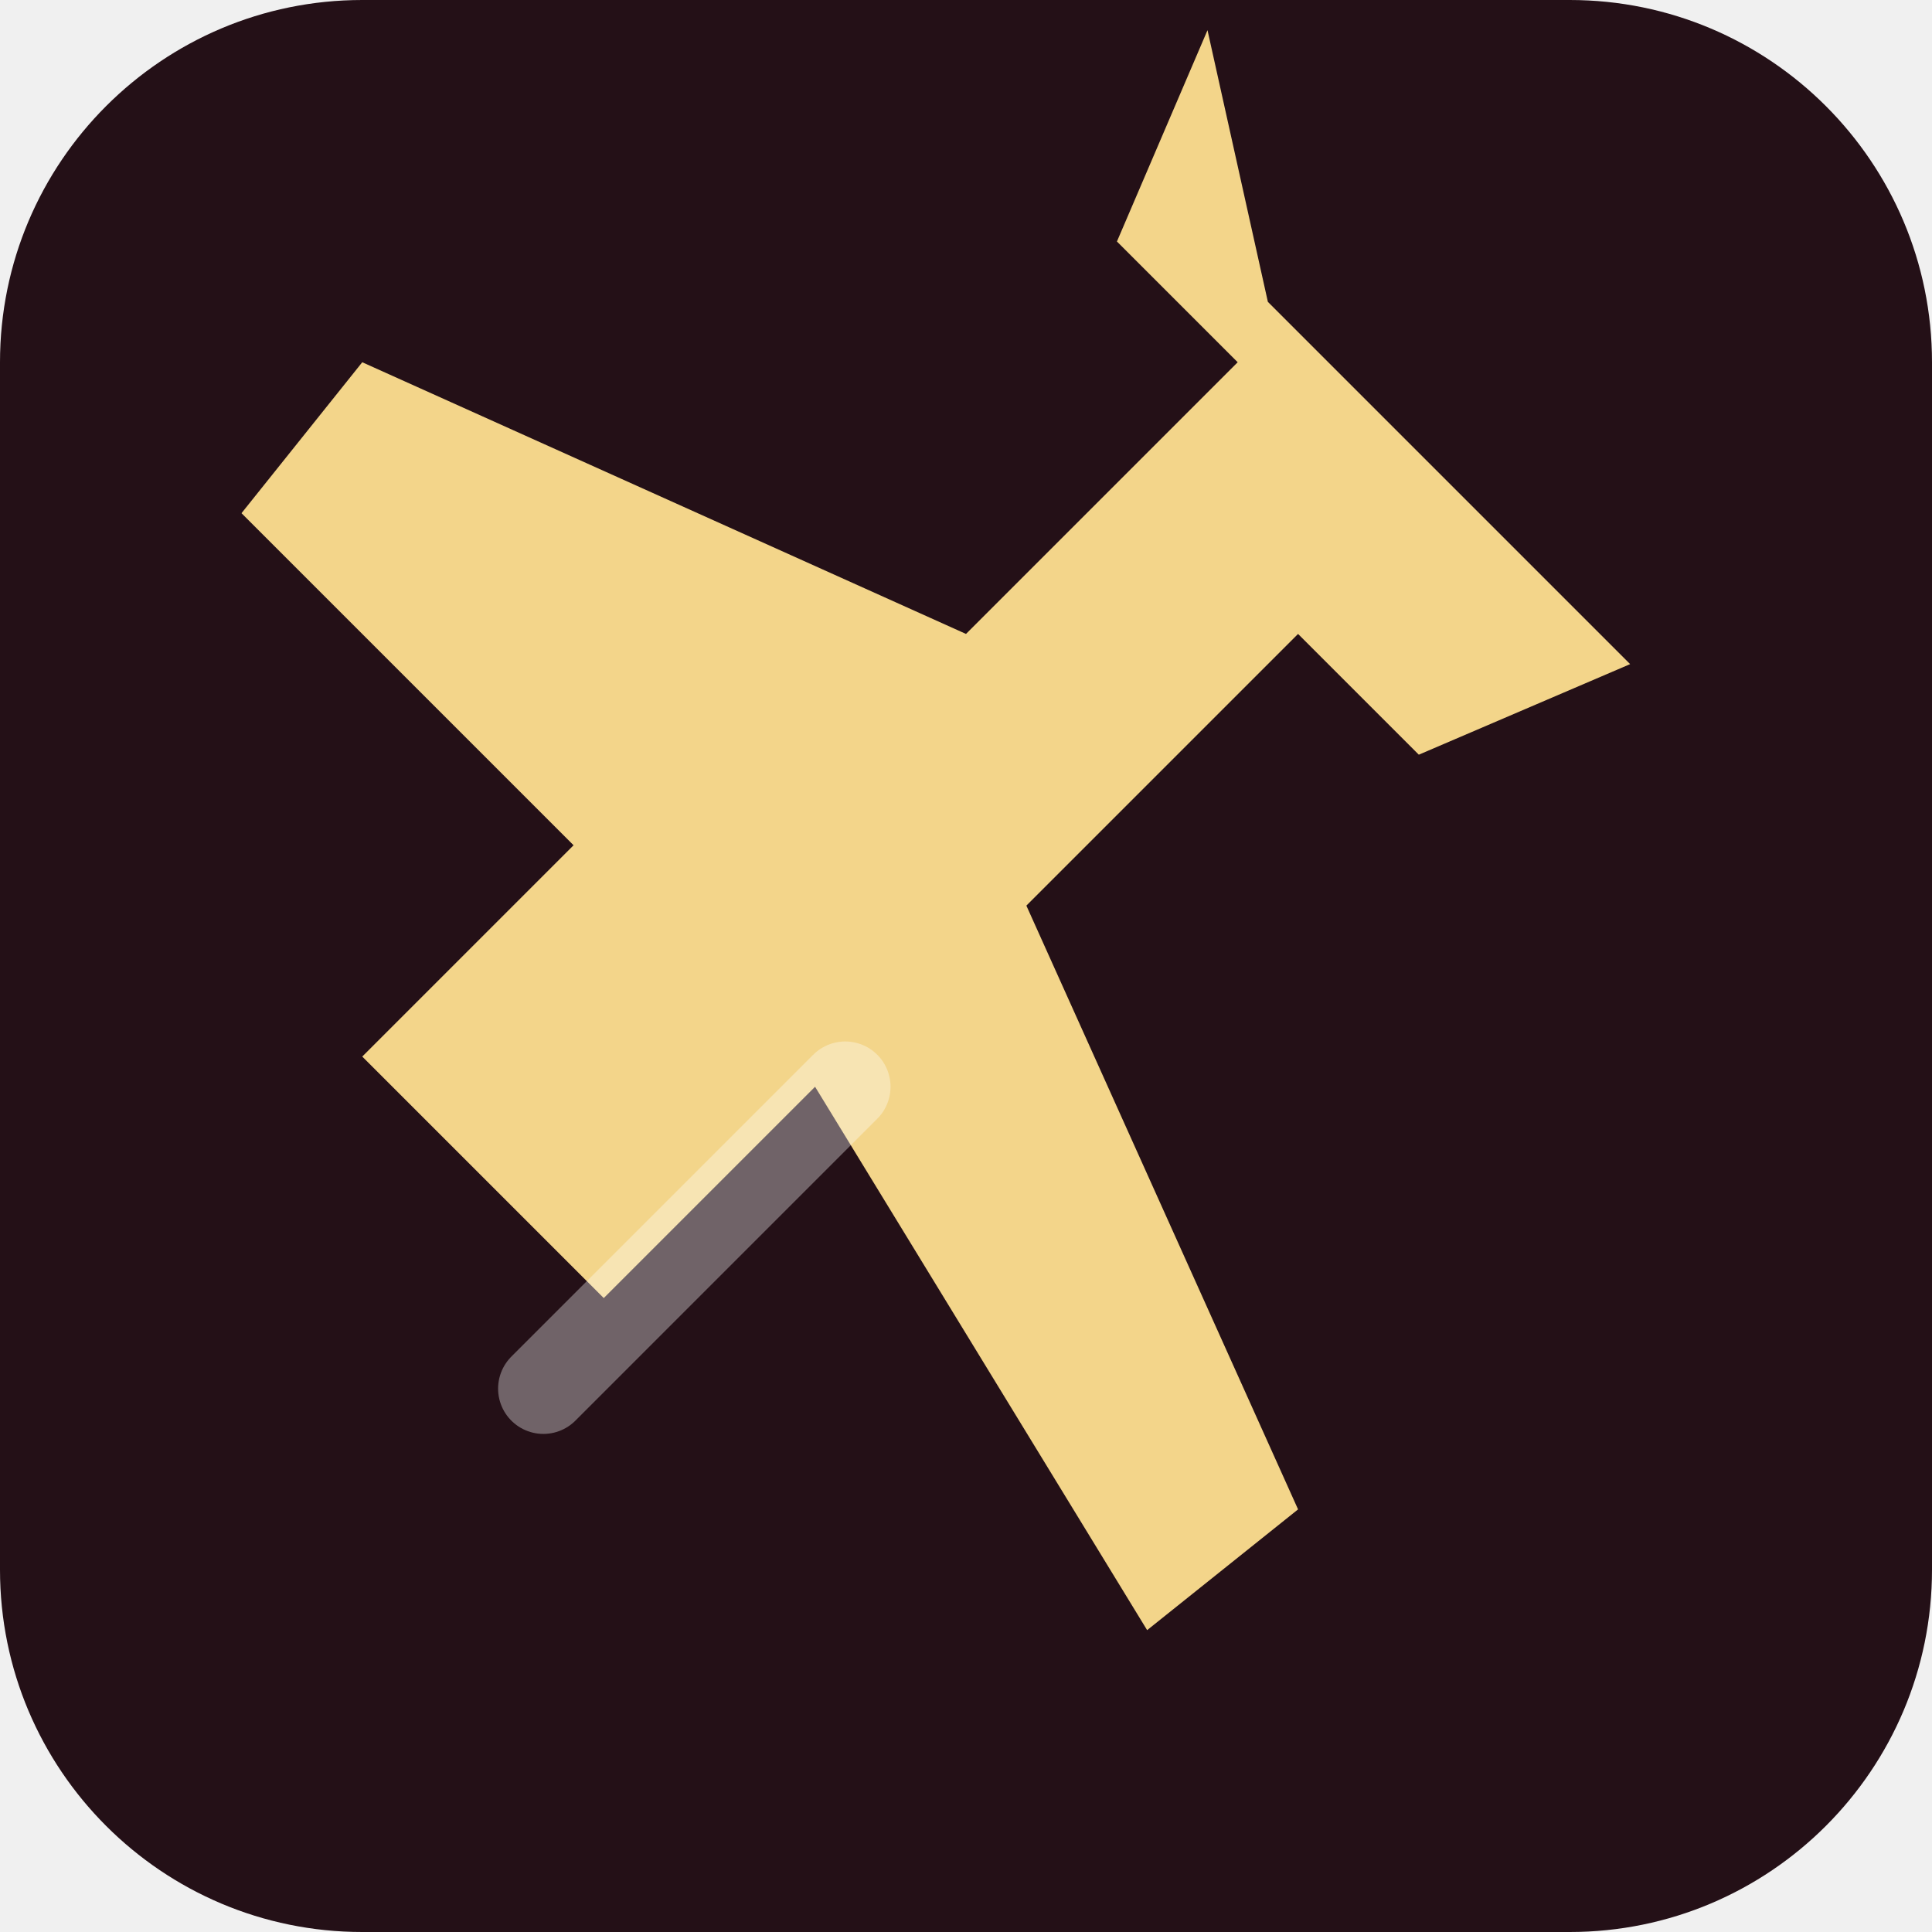
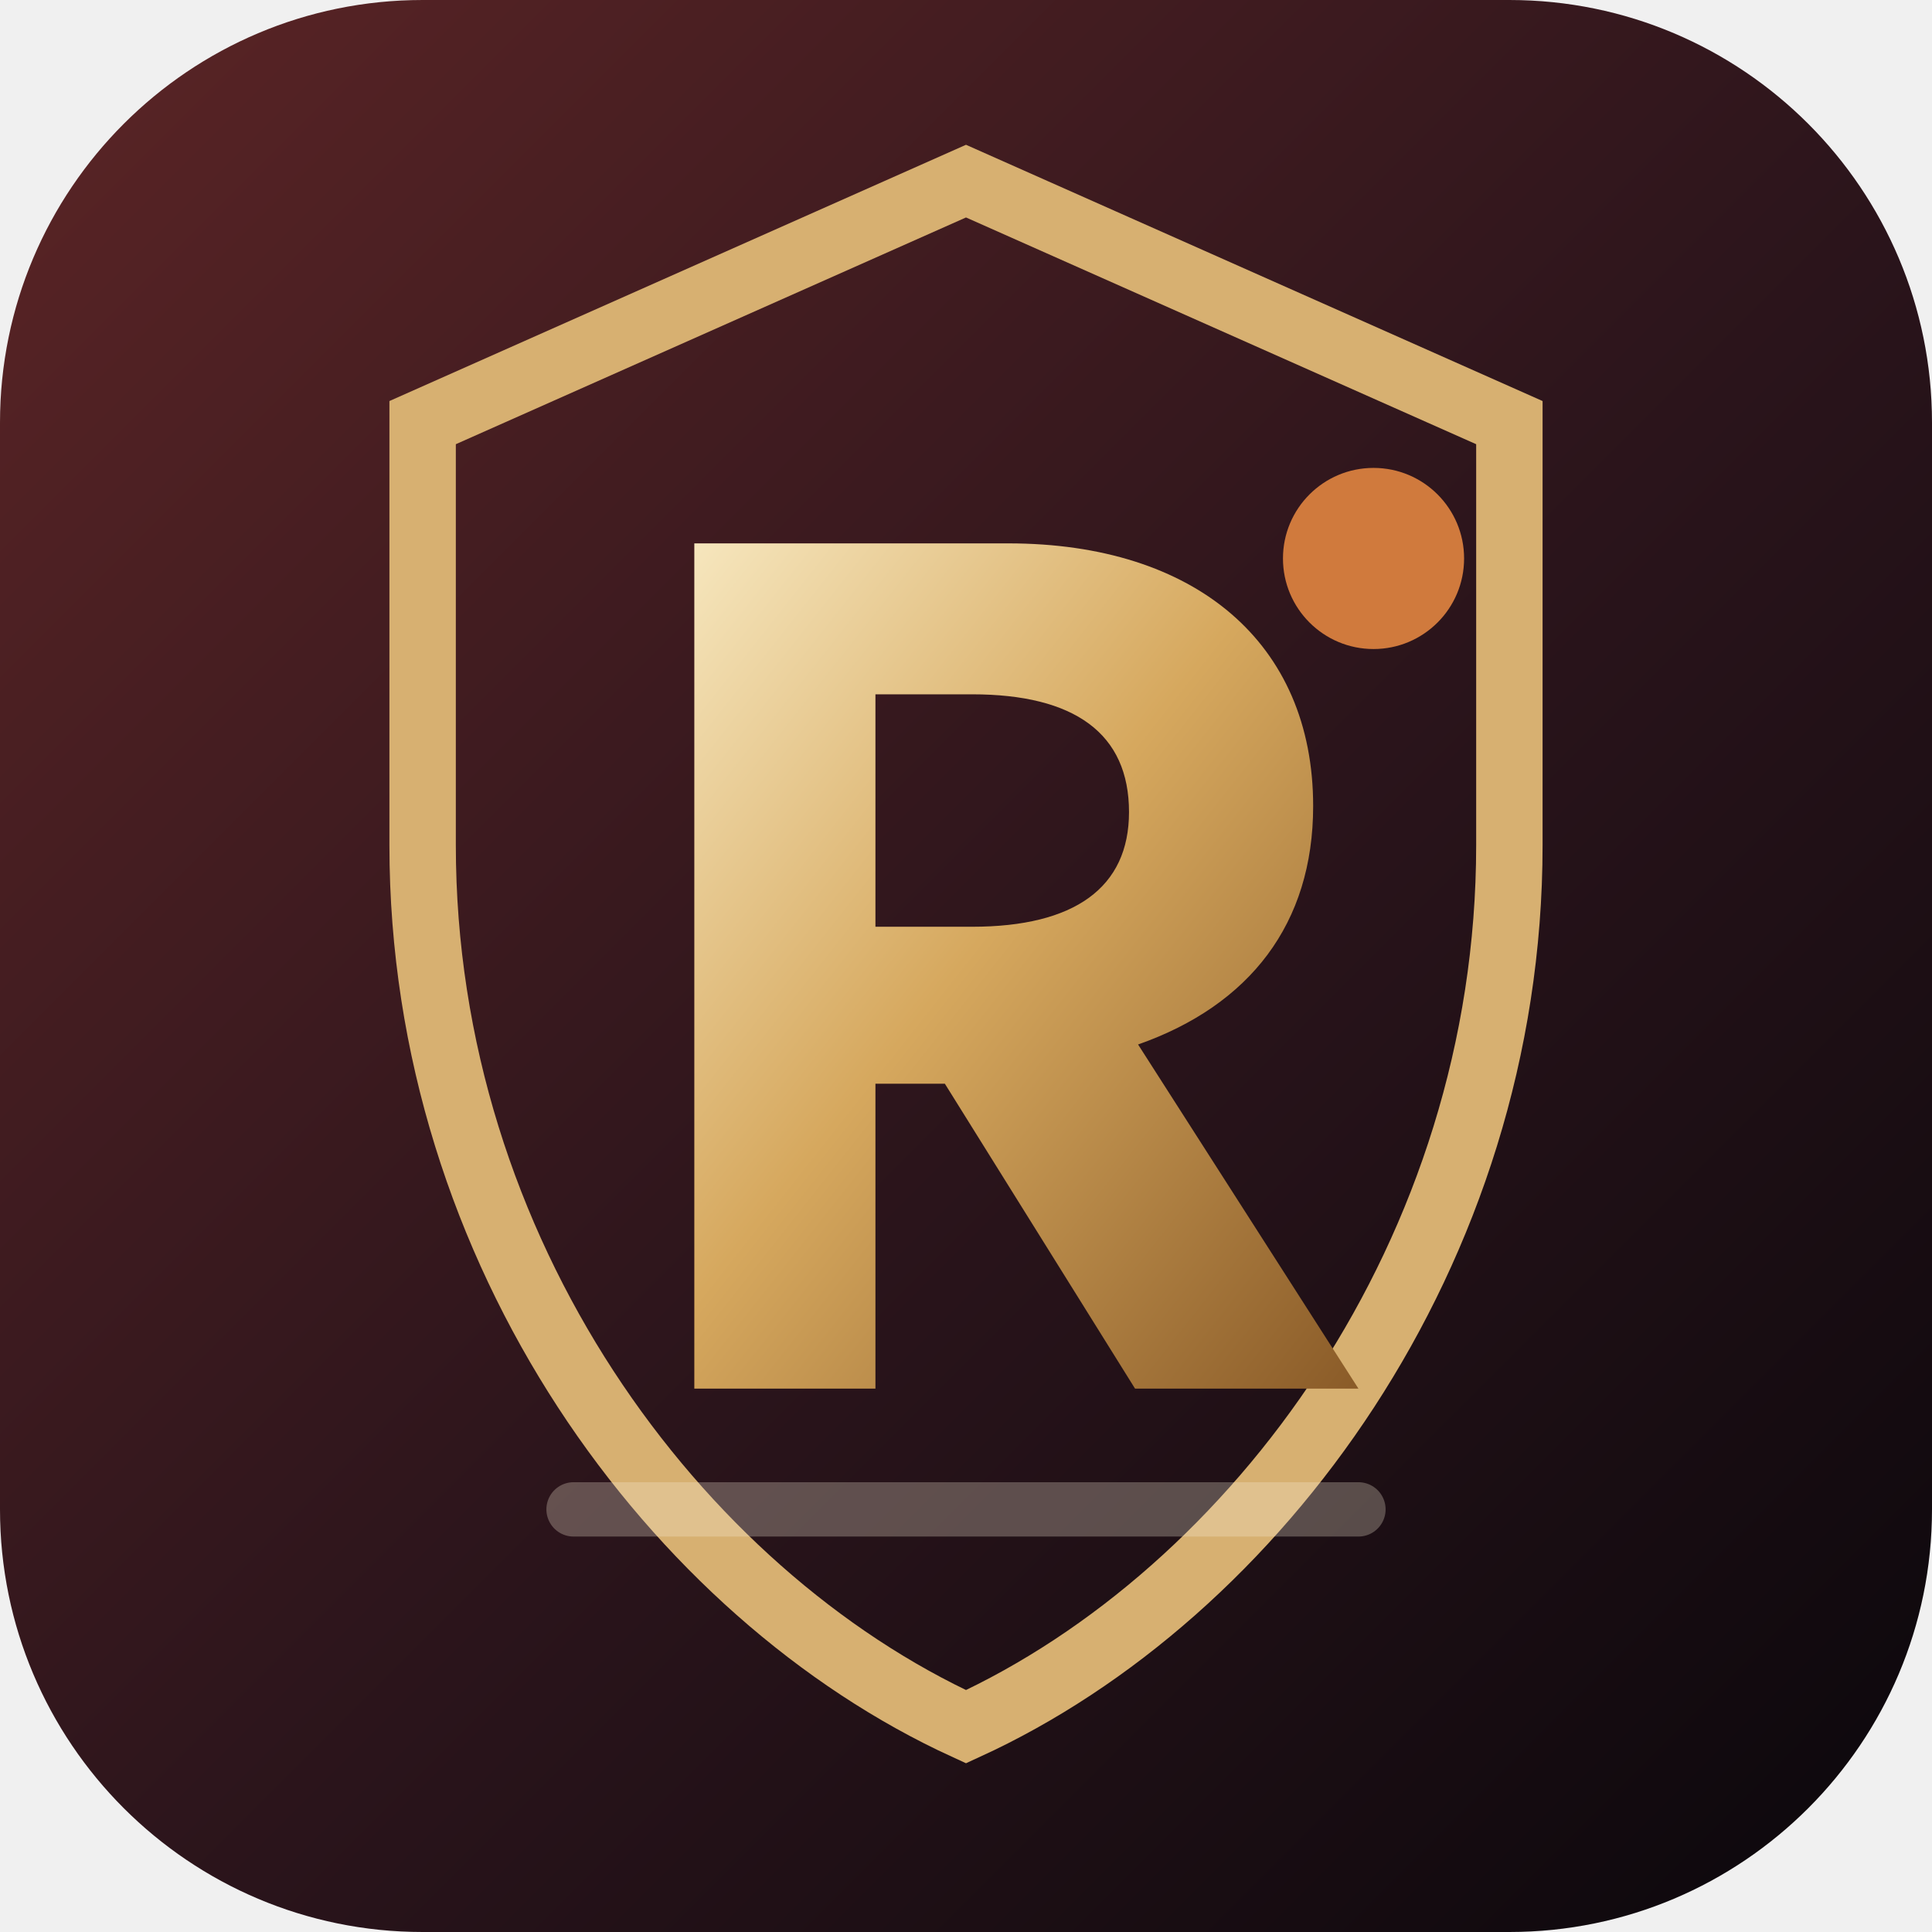
<svg xmlns="http://www.w3.org/2000/svg" viewBox="0 0 64 64">
-   <rect width="64" height="64" rx="12" fill="#241017" />
-   <path d="M42 10l12 12-7 3-4-4-9 9 9 20-5 4-11-18-7 7-8-8 7-7L8 17l4-5 20 9 9-9-4-4 3-7z" fill="#f3d58a" />
-   <path d="M18 46l10-10" stroke="#ffffff" stroke-opacity=".35" stroke-width="3" stroke-linecap="round" />
+   <defs>
+     <linearGradient id="bg" x1="0" x2="1" y1="0" y2="1">
+       <stop offset="0" stop-color="#5c2526" />
+       <stop offset="0.55" stop-color="#2a141b" />
+       <stop offset="1" stop-color="#0a070b" />
+     </linearGradient>
+     <linearGradient id="metal" x1="0" x2="1" y1="0" y2="1">
+       <stop offset="0" stop-color="#f6e6bd" />
+       <stop offset="0.45" stop-color="#d6a85e" />
+       <stop offset="1" stop-color="#8a5b28" />
+     </linearGradient>
+   </defs>
+   <rect width="64" height="64" rx="14" fill="url(#bg)" />
+   <path d="M32 6l18 8v14c0 13.5-8.4 24.8-18 29.2C22.4 52.8 14 41.5 14 28V14l18-8z" fill="none" stroke="#d7b071" stroke-width="2.2" />
+   <path d="M23 46V18h10.4c6.2 0 10.1 3.3 10.1 8.7 0 3.9-2.1 6.6-5.8 7.9l7.3 11.4h-7.4l-6.3-10.1H29V46zm6-15.3h3.2c3.4 0 5.2-1.3 5.2-3.8 0-2.6-1.8-3.9-5.2-3.9H29z" fill="url(#metal)" />
+   <path d="M19 50h26" stroke="#f7edd9" stroke-opacity=".28" stroke-width="1.8" stroke-linecap="round" />
+   <circle cx="45.5" cy="18.5" r="3" fill="#d07a3d" />
</svg>
